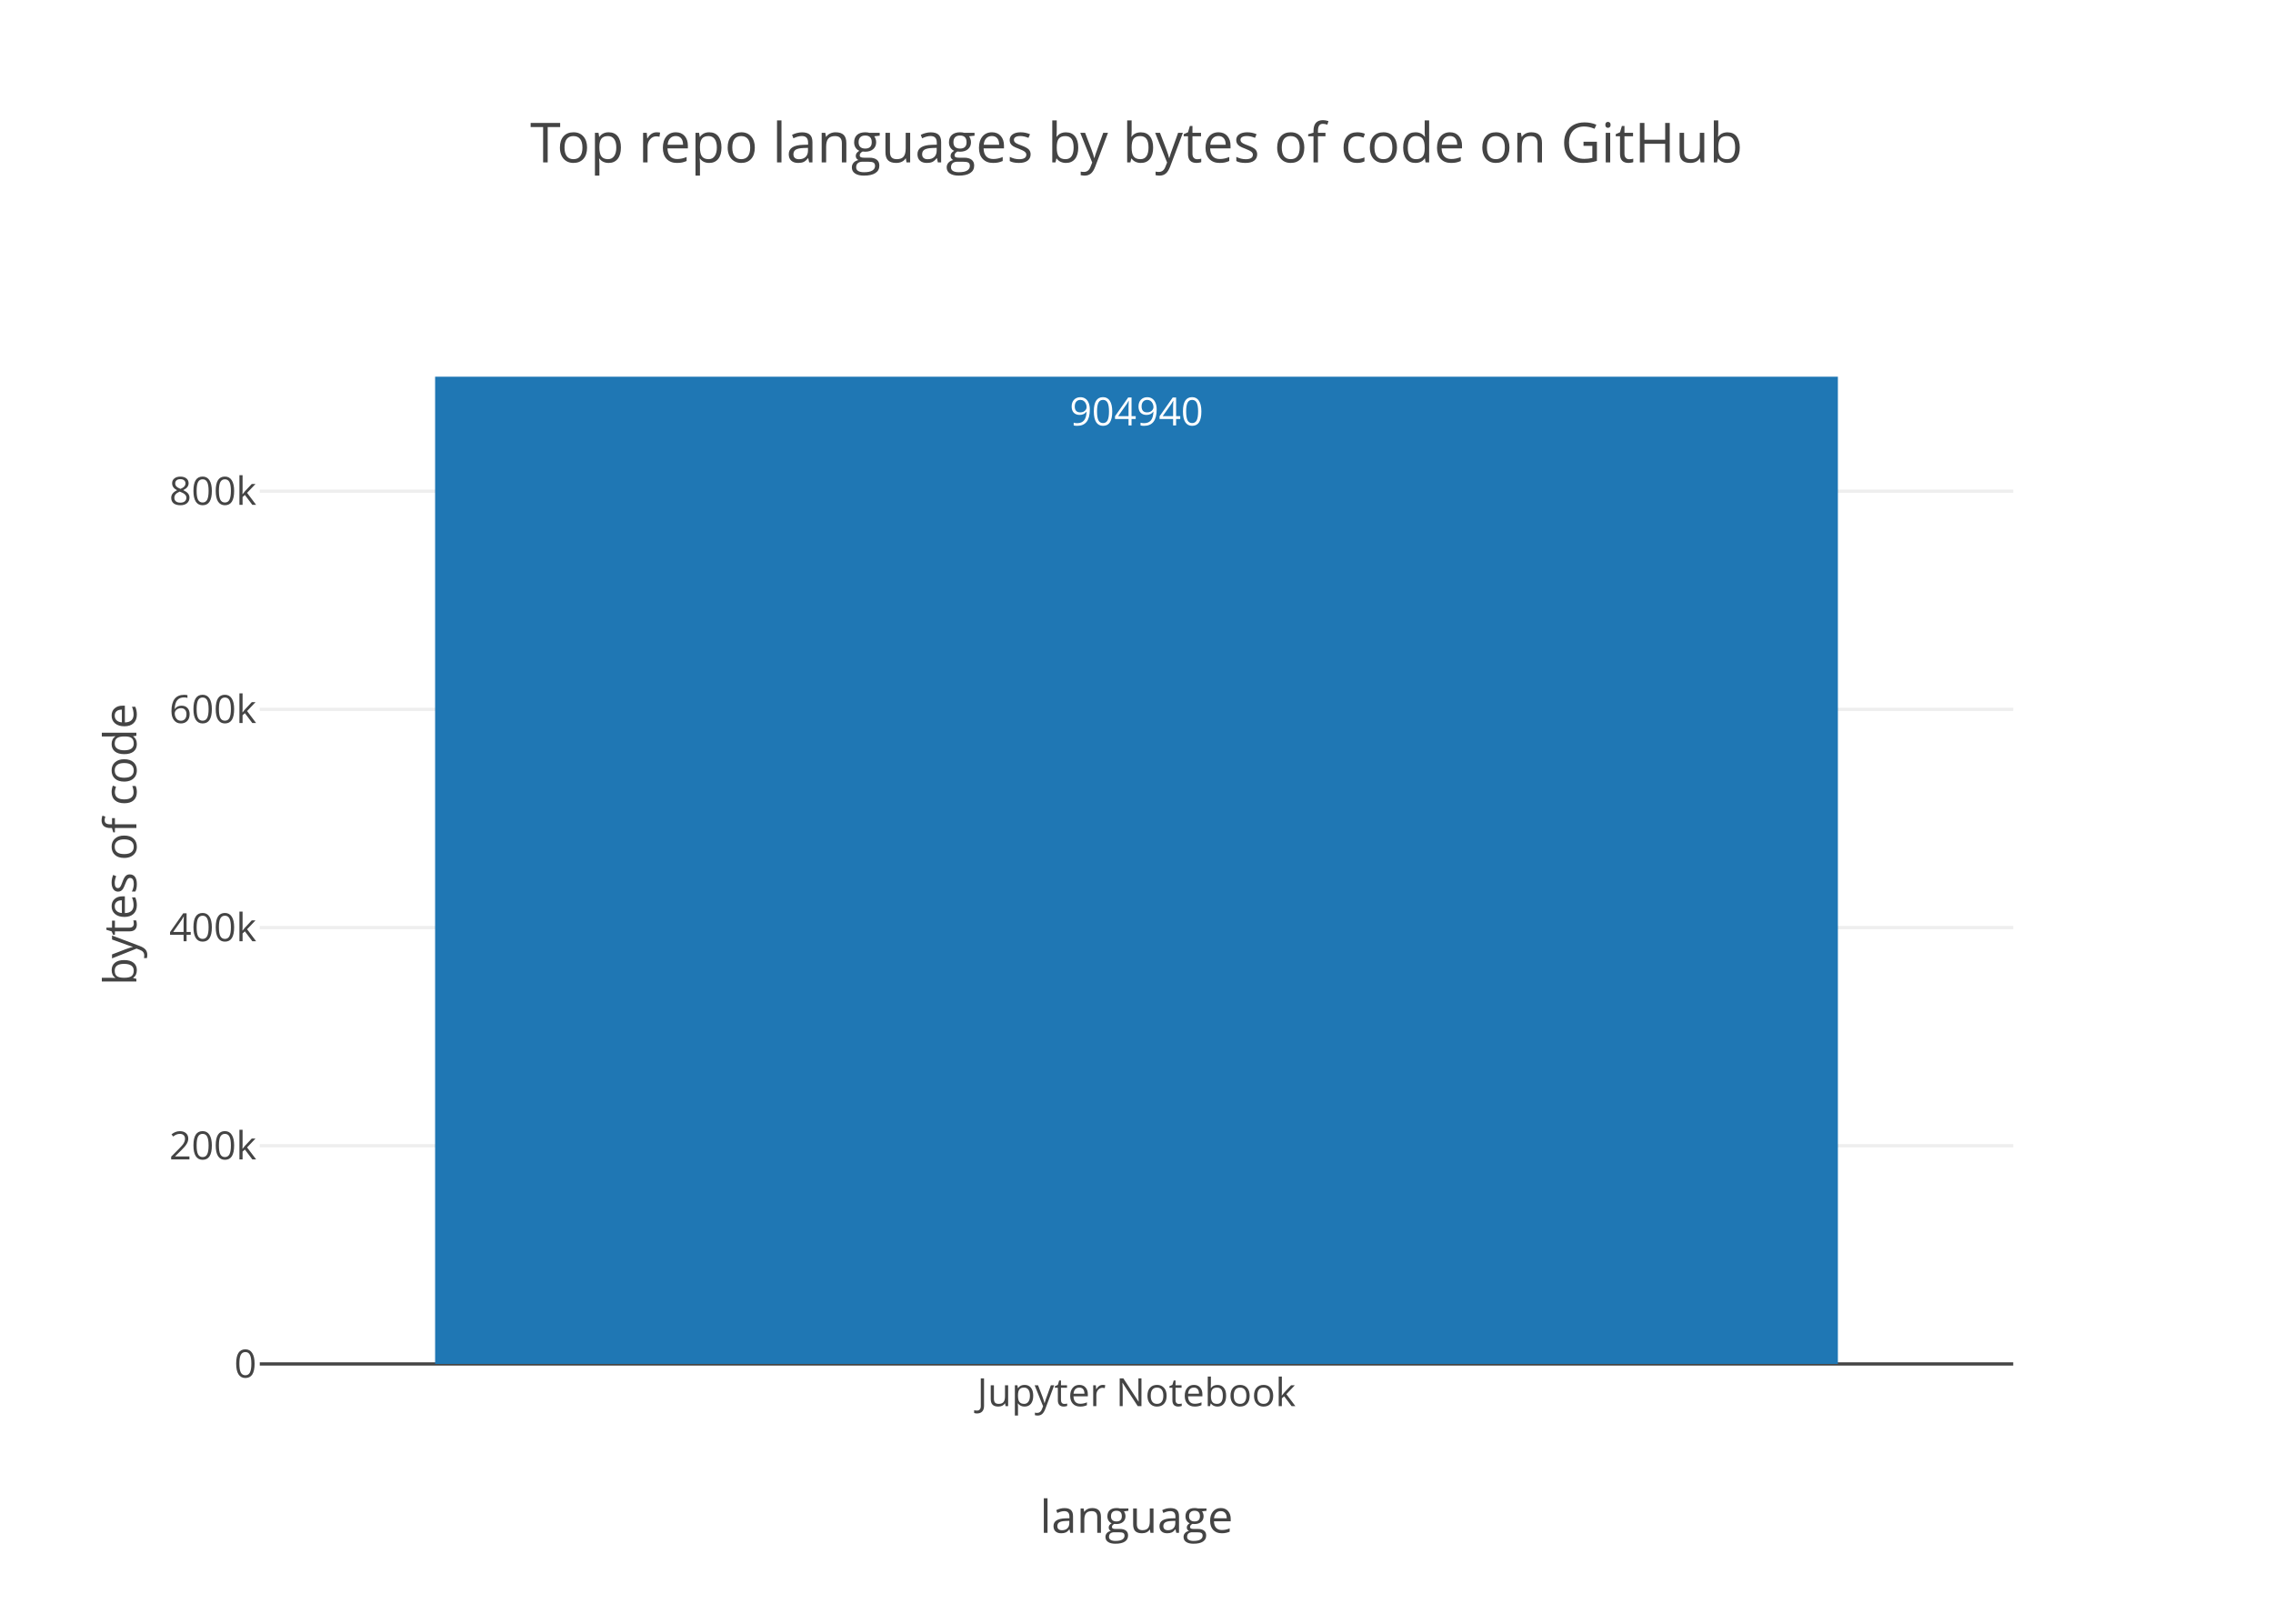
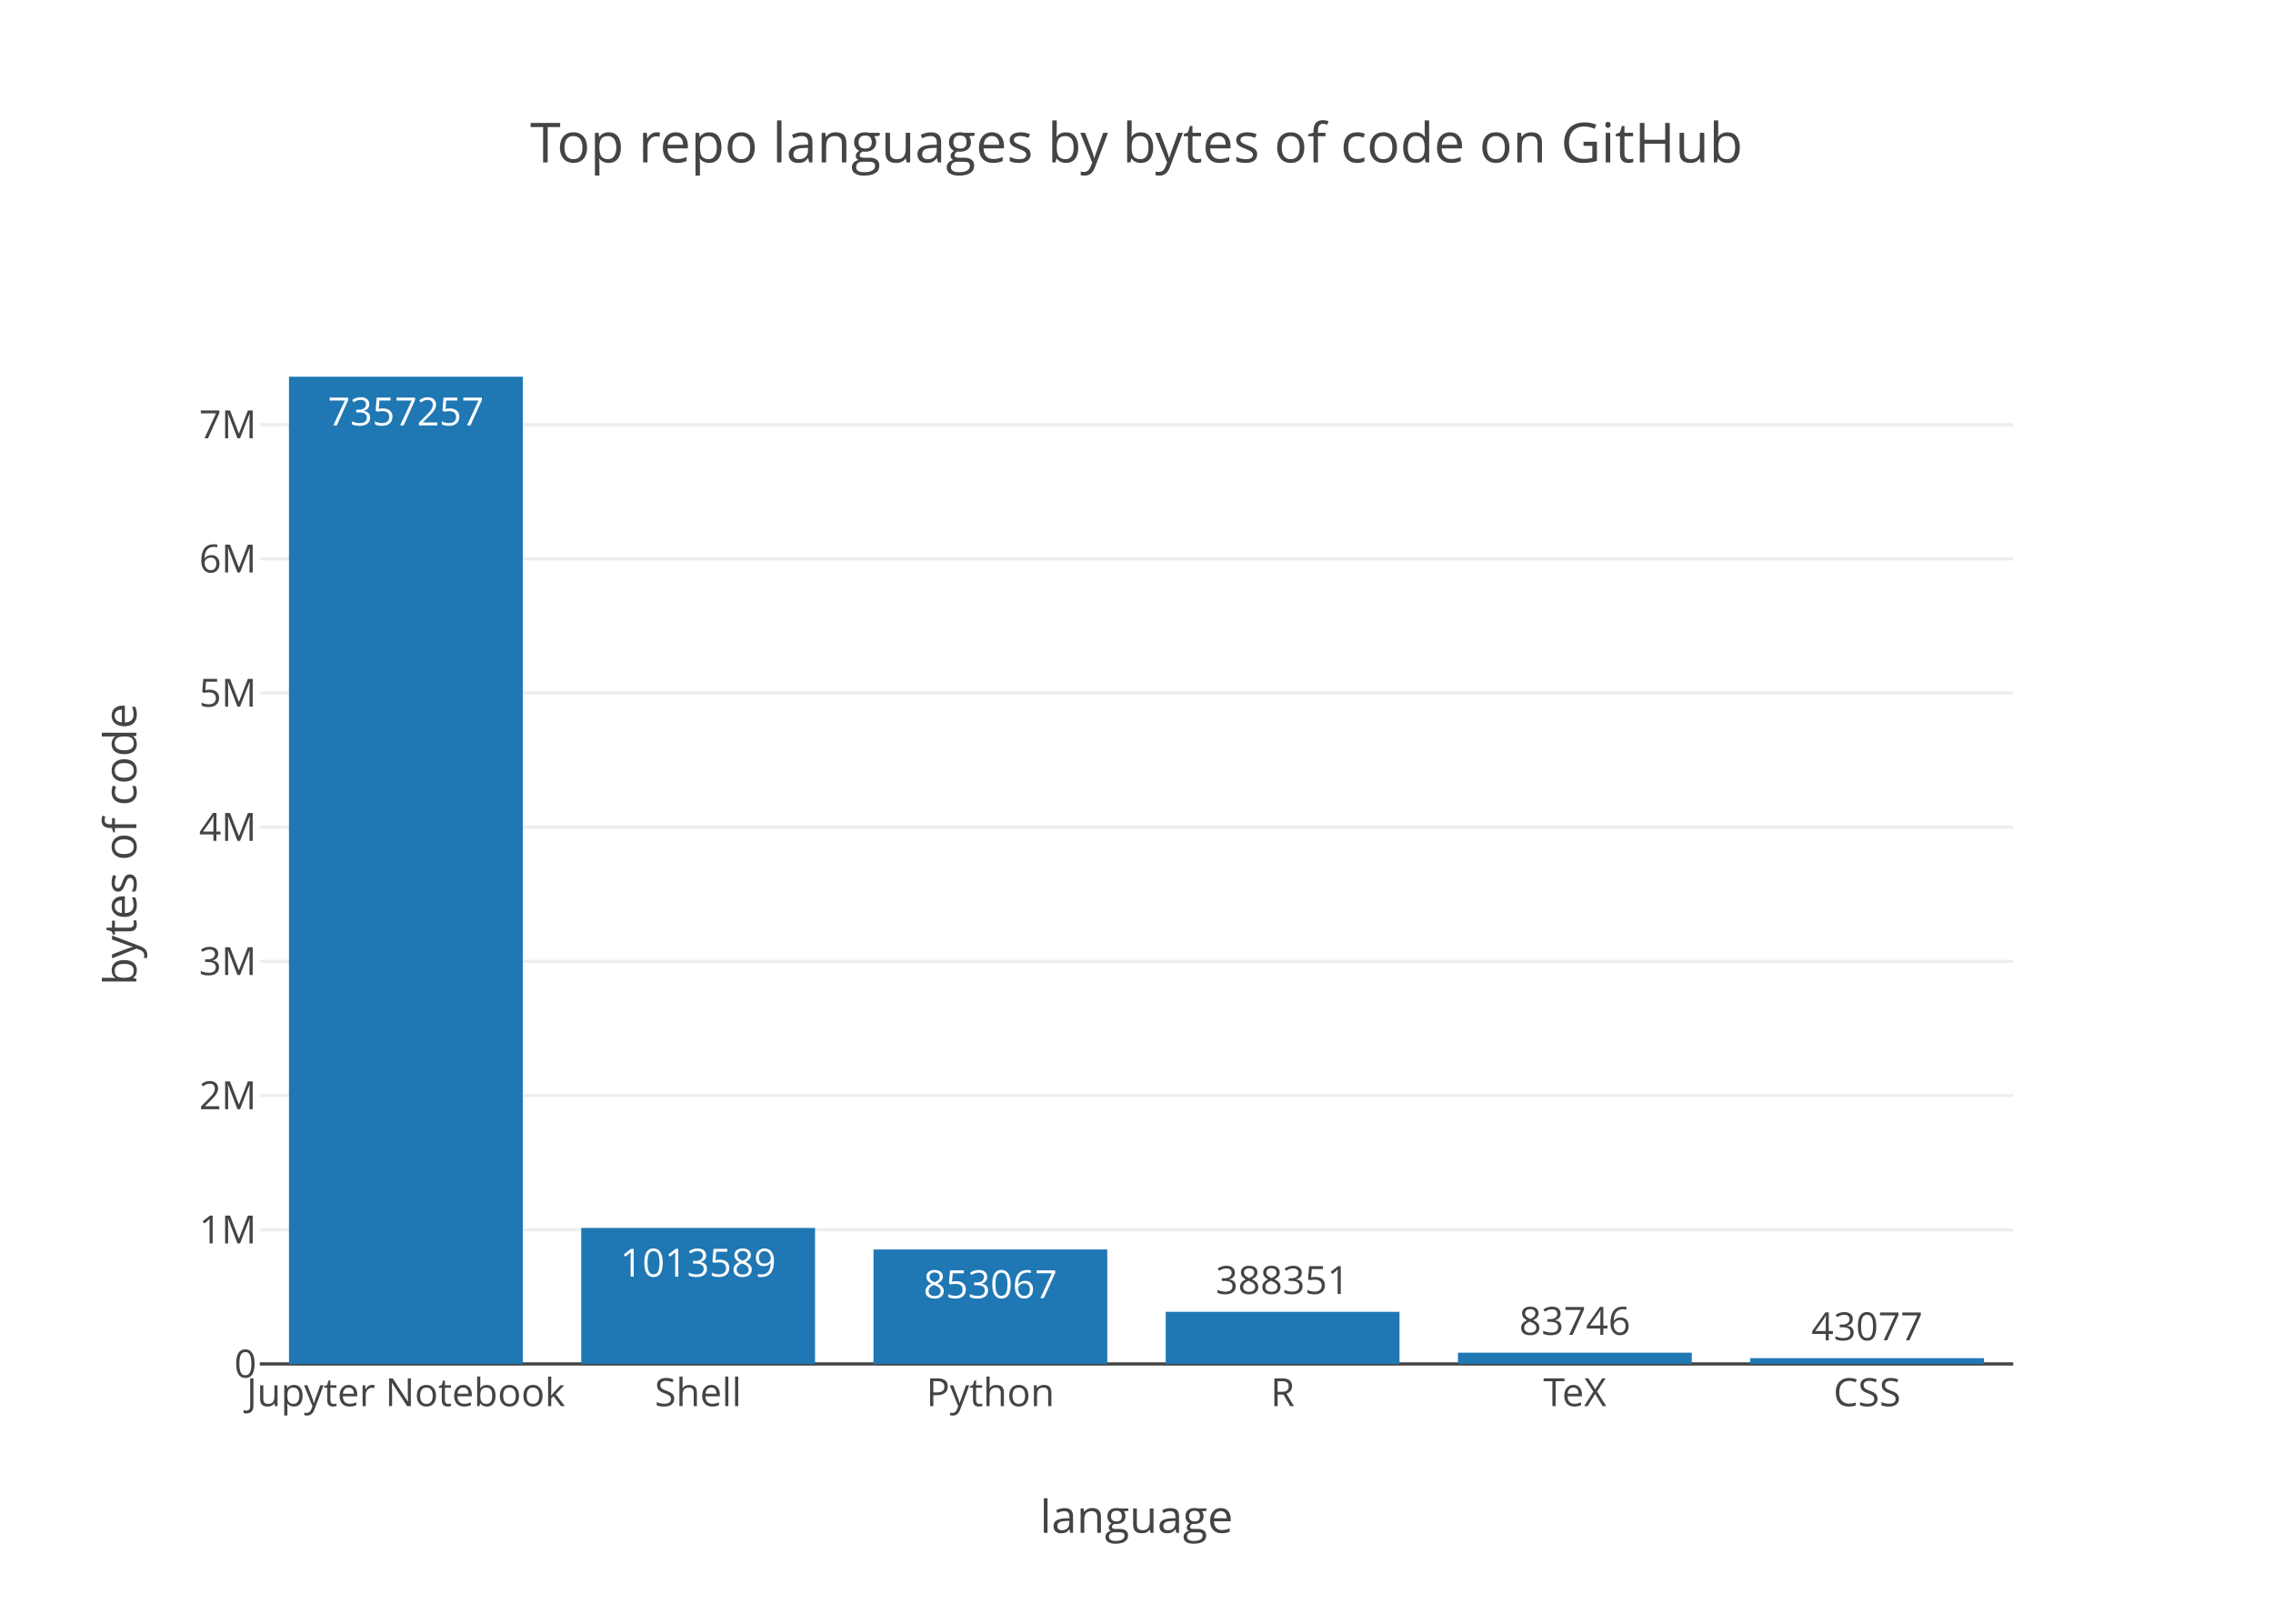
<svg xmlns="http://www.w3.org/2000/svg" class="main-svg" width="700" height="500" viewBox="0 0 700 500">
  <rect x="0" y="0" width="700" height="500" style="fill: rgb(255, 255, 255); fill-opacity: 1;" />
-   <defs id="defs-4fb2bf">
+   <defs id="defs-38242f">
    <g class="clips">
-       <clipPath id="clip4fb2bfxyplot" class="plotclip">
+       <clipPath id="clip38242fxyplot" class="plotclip">
        <rect width="540" height="320" />
      </clipPath>
-       <clipPath class="axesclip" id="clip4fb2bfx">
+       <clipPath class="axesclip" id="clip38242fx">
        <rect x="80" y="0" width="540" height="500" />
      </clipPath>
-       <clipPath class="axesclip" id="clip4fb2bfy">
+       <clipPath class="axesclip" id="clip38242fy">
        <rect x="0" y="100" width="700" height="320" />
      </clipPath>
-       <clipPath class="axesclip" id="clip4fb2bfxy">
+       <clipPath class="axesclip" id="clip38242fxy">
        <rect x="80" y="100" width="540" height="320" />
      </clipPath>
    </g>
    <g class="gradients" />
  </defs>
  <g class="bglayer" />
  <g class="layer-below">
    <g class="imagelayer" />
    <g class="shapelayer" />
  </g>
  <g class="cartesianlayer">
    <g class="subplot xy">
      <g class="layer-subplot">
        <g class="shapelayer" />
        <g class="imagelayer" />
      </g>
      <g class="gridlayer">
        <g class="x" />
        <g class="y">
-           <path class="ygrid crisp" transform="translate(0,352.81)" d="M80,0h540" style="stroke: rgb(238, 238, 238); stroke-opacity: 1; stroke-width: 1px;" />
-           <path class="ygrid crisp" transform="translate(0,285.63)" d="M80,0h540" style="stroke: rgb(238, 238, 238); stroke-opacity: 1; stroke-width: 1px;" />
-           <path class="ygrid crisp" transform="translate(0,218.44)" d="M80,0h540" style="stroke: rgb(238, 238, 238); stroke-opacity: 1; stroke-width: 1px;" />
-           <path class="ygrid crisp" transform="translate(0,151.25)" d="M80,0h540" style="stroke: rgb(238, 238, 238); stroke-opacity: 1; stroke-width: 1px;" />
+           <path class="ygrid crisp" transform="translate(0,378.68)" d="M80,0h540" style="stroke: rgb(238, 238, 238); stroke-opacity: 1; stroke-width: 1px;" />
+           <path class="ygrid crisp" transform="translate(0,337.36)" d="M80,0h540" style="stroke: rgb(238, 238, 238); stroke-opacity: 1; stroke-width: 1px;" />
+           <path class="ygrid crisp" transform="translate(0,296.04)" d="M80,0h540" style="stroke: rgb(238, 238, 238); stroke-opacity: 1; stroke-width: 1px;" />
+           <path class="ygrid crisp" transform="translate(0,254.72)" d="M80,0h540" style="stroke: rgb(238, 238, 238); stroke-opacity: 1; stroke-width: 1px;" />
+           <path class="ygrid crisp" transform="translate(0,213.4)" d="M80,0h540" style="stroke: rgb(238, 238, 238); stroke-opacity: 1; stroke-width: 1px;" />
+           <path class="ygrid crisp" transform="translate(0,172.08)" d="M80,0h540" style="stroke: rgb(238, 238, 238); stroke-opacity: 1; stroke-width: 1px;" />
+           <path class="ygrid crisp" transform="translate(0,130.76)" d="M80,0h540" style="stroke: rgb(238, 238, 238); stroke-opacity: 1; stroke-width: 1px;" />
        </g>
      </g>
      <g class="zerolinelayer">
        <path class="yzl zl crisp" transform="translate(0,420)" d="M80,0h540" style="stroke: rgb(68, 68, 68); stroke-opacity: 1; stroke-width: 1px;" />
      </g>
      <path class="xlines-below" />
      <path class="ylines-below" />
      <g class="overlines-below" />
      <g class="xaxislayer-below" />
      <g class="yaxislayer-below" />
      <g class="overaxes-below" />
-       <g class="plot" transform="translate(80, 100)" clip-path="url('#clip4fb2bfxyplot')">
+       <g class="plot" transform="translate(80, 100)" clip-path="url('#clip38242fxyplot')">
        <g class="barlayer mlayer">
          <g class="trace bars" style="opacity: 1;">
            <g class="points">
              <g class="point">
-                 <path d="M54,320V16H486V320Z" style="vector-effect: non-scaling-stroke; opacity: 1; stroke-width: 0px; fill: rgb(31, 119, 180); fill-opacity: 1;" />
-                 <text class="bartext bartext-inside" transform="translate(269.9922 31)" text-anchor="middle" data-notex="1" x="0" y="0" style="font-family: 'Open Sans', verdana, arial, sans-serif; font-size: 12px; fill: rgb(255, 255, 255); fill-opacity: 1; white-space: pre;">904940</text>
+                 <path d="M9,320V16H81V320Z" style="vector-effect: non-scaling-stroke; opacity: 1; stroke-width: 0px; fill: rgb(31, 119, 180); fill-opacity: 1;" />
+                 <text class="bartext bartext-inside" transform="translate(44.99219 31)" text-anchor="middle" data-notex="1" x="0" y="0" style="font-family: 'Open Sans', verdana, arial, sans-serif; font-size: 12px; fill: rgb(255, 255, 255); fill-opacity: 1; white-space: pre;">7357257</text>
+               </g>
+               <g class="point">
+                 <path d="M99,320V278.12H171V320Z" style="vector-effect: non-scaling-stroke; opacity: 1; stroke-width: 0px; fill: rgb(31, 119, 180); fill-opacity: 1;" />
+                 <text class="bartext bartext-inside" transform="translate(134.9922 293.12)" text-anchor="middle" data-notex="1" x="0" y="0" style="font-family: 'Open Sans', verdana, arial, sans-serif; font-size: 12px; fill: rgb(255, 255, 255); fill-opacity: 1; white-space: pre;">1013589</text>
+               </g>
+               <g class="point">
+                 <path d="M189,320V284.75H261V320Z" style="vector-effect: non-scaling-stroke; opacity: 1; stroke-width: 0px; fill: rgb(31, 119, 180); fill-opacity: 1;" />
+                 <text class="bartext bartext-inside" transform="translate(224.9922 299.75)" text-anchor="middle" data-notex="1" x="0" y="0" style="font-family: 'Open Sans', verdana, arial, sans-serif; font-size: 12px; fill: rgb(255, 255, 255); fill-opacity: 1; white-space: pre;">853067</text>
+               </g>
+               <g class="point">
+                 <path d="M279,320V303.95H351V320Z" style="vector-effect: non-scaling-stroke; opacity: 1; stroke-width: 0px; fill: rgb(31, 119, 180); fill-opacity: 1;" />
+                 <text class="bartext bartext-outside" transform="translate(314.9922 298.45)" text-anchor="middle" data-notex="1" x="0" y="0" style="font-family: 'Open Sans', verdana, arial, sans-serif; font-size: 12px; fill: rgb(68, 68, 68); fill-opacity: 1; white-space: pre;">388351</text>
+               </g>
+               <g class="point">
+                 <path d="M369,320V316.54H441V320Z" style="vector-effect: non-scaling-stroke; opacity: 1; stroke-width: 0px; fill: rgb(31, 119, 180); fill-opacity: 1;" />
+                 <text class="bartext bartext-outside" transform="translate(404.9922 311.04)" text-anchor="middle" data-notex="1" x="0" y="0" style="font-family: 'Open Sans', verdana, arial, sans-serif; font-size: 12px; fill: rgb(68, 68, 68); fill-opacity: 1; white-space: pre;">83746</text>
+               </g>
+               <g class="point">
+                 <path d="M459,320V318.22H531V320Z" style="vector-effect: non-scaling-stroke; opacity: 1; stroke-width: 0px; fill: rgb(31, 119, 180); fill-opacity: 1;" />
+                 <text class="bartext bartext-outside" transform="translate(494.9922 312.72)" text-anchor="middle" data-notex="1" x="0" y="0" style="font-family: 'Open Sans', verdana, arial, sans-serif; font-size: 12px; fill: rgb(68, 68, 68); fill-opacity: 1; white-space: pre;">43077</text>
              </g>
            </g>
          </g>
        </g>
      </g>
      <g class="overplot" />
      <path class="xlines-above crisp" d="M0,0" style="fill: none;" />
      <path class="ylines-above crisp" d="M0,0" style="fill: none;" />
      <g class="overlines-above" />
      <g class="xaxislayer-above">
        <g class="xtick">
-           <text text-anchor="middle" x="0" y="433" transform="translate(350,0)" style="font-family: 'Open Sans', verdana, arial, sans-serif; font-size: 12px; fill: rgb(68, 68, 68); fill-opacity: 1; white-space: pre;">Jupyter Notebook</text>
+           <text text-anchor="middle" x="0" y="433" transform="translate(125,0)" style="font-family: 'Open Sans', verdana, arial, sans-serif; font-size: 12px; fill: rgb(68, 68, 68); fill-opacity: 1; white-space: pre;">Jupyter Notebook</text>
+         </g>
+         <g class="xtick">
+           <text text-anchor="middle" x="0" y="433" transform="translate(215,0)" style="font-family: 'Open Sans', verdana, arial, sans-serif; font-size: 12px; fill: rgb(68, 68, 68); fill-opacity: 1; white-space: pre;">Shell</text>
+         </g>
+         <g class="xtick">
+           <text text-anchor="middle" x="0" y="433" transform="translate(305,0)" style="font-family: 'Open Sans', verdana, arial, sans-serif; font-size: 12px; fill: rgb(68, 68, 68); fill-opacity: 1; white-space: pre;">Python</text>
+         </g>
+         <g class="xtick">
+           <text text-anchor="middle" x="0" y="433" transform="translate(395,0)" style="font-family: 'Open Sans', verdana, arial, sans-serif; font-size: 12px; fill: rgb(68, 68, 68); fill-opacity: 1; white-space: pre;">R</text>
+         </g>
+         <g class="xtick">
+           <text text-anchor="middle" x="0" y="433" transform="translate(485,0)" style="font-family: 'Open Sans', verdana, arial, sans-serif; font-size: 12px; fill: rgb(68, 68, 68); fill-opacity: 1; white-space: pre;">TeX</text>
+         </g>
+         <g class="xtick">
+           <text text-anchor="middle" x="0" y="433" transform="translate(575,0)" style="font-family: 'Open Sans', verdana, arial, sans-serif; font-size: 12px; fill: rgb(68, 68, 68); fill-opacity: 1; white-space: pre;">CSS</text>
        </g>
      </g>
      <g class="yaxislayer-above">
        <g class="ytick">
          <text text-anchor="end" x="79" y="4.2" transform="translate(0,420)" style="font-family: 'Open Sans', verdana, arial, sans-serif; font-size: 12px; fill: rgb(68, 68, 68); fill-opacity: 1; white-space: pre;">0</text>
        </g>
        <g class="ytick">
-           <text text-anchor="end" x="79" y="4.2" transform="translate(0,352.81)" style="font-family: 'Open Sans', verdana, arial, sans-serif; font-size: 12px; fill: rgb(68, 68, 68); fill-opacity: 1; white-space: pre;">200k</text>
+           <text text-anchor="end" x="79" y="4.2" transform="translate(0,378.68)" style="font-family: 'Open Sans', verdana, arial, sans-serif; font-size: 12px; fill: rgb(68, 68, 68); fill-opacity: 1; white-space: pre;">1M</text>
        </g>
        <g class="ytick">
-           <text text-anchor="end" x="79" y="4.2" transform="translate(0,285.63)" style="font-family: 'Open Sans', verdana, arial, sans-serif; font-size: 12px; fill: rgb(68, 68, 68); fill-opacity: 1; white-space: pre;">400k</text>
+           <text text-anchor="end" x="79" y="4.2" transform="translate(0,337.36)" style="font-family: 'Open Sans', verdana, arial, sans-serif; font-size: 12px; fill: rgb(68, 68, 68); fill-opacity: 1; white-space: pre;">2M</text>
        </g>
        <g class="ytick">
-           <text text-anchor="end" x="79" y="4.2" transform="translate(0,218.44)" style="font-family: 'Open Sans', verdana, arial, sans-serif; font-size: 12px; fill: rgb(68, 68, 68); fill-opacity: 1; white-space: pre;">600k</text>
+           <text text-anchor="end" x="79" y="4.2" transform="translate(0,296.04)" style="font-family: 'Open Sans', verdana, arial, sans-serif; font-size: 12px; fill: rgb(68, 68, 68); fill-opacity: 1; white-space: pre;">3M</text>
        </g>
        <g class="ytick">
-           <text text-anchor="end" x="79" y="4.2" transform="translate(0,151.25)" style="font-family: 'Open Sans', verdana, arial, sans-serif; font-size: 12px; fill: rgb(68, 68, 68); fill-opacity: 1; white-space: pre;">800k</text>
+           <text text-anchor="end" x="79" y="4.2" transform="translate(0,254.72)" style="font-family: 'Open Sans', verdana, arial, sans-serif; font-size: 12px; fill: rgb(68, 68, 68); fill-opacity: 1; white-space: pre;">4M</text>
+         </g>
+         <g class="ytick">
+           <text text-anchor="end" x="79" y="4.2" transform="translate(0,213.4)" style="font-family: 'Open Sans', verdana, arial, sans-serif; font-size: 12px; fill: rgb(68, 68, 68); fill-opacity: 1; white-space: pre;">5M</text>
+         </g>
+         <g class="ytick">
+           <text text-anchor="end" x="79" y="4.2" transform="translate(0,172.08)" style="font-family: 'Open Sans', verdana, arial, sans-serif; font-size: 12px; fill: rgb(68, 68, 68); fill-opacity: 1; white-space: pre;">6M</text>
+         </g>
+         <g class="ytick">
+           <text text-anchor="end" x="79" y="4.2" transform="translate(0,130.76)" style="font-family: 'Open Sans', verdana, arial, sans-serif; font-size: 12px; fill: rgb(68, 68, 68); fill-opacity: 1; white-space: pre;">7M</text>
        </g>
      </g>
      <g class="overaxes-above" />
    </g>
  </g>
  <g class="polarlayer" />
  <g class="ternarylayer" />
  <g class="geolayer" />
  <g class="pielayer" />
  <g class="sunburstlayer" />
  <g class="glimages" />
-   <defs id="topdefs-4fb2bf">
+   <defs id="topdefs-38242f">
    <g class="clips" />
  </defs>
  <g class="layer-above">
    <g class="imagelayer" />
    <g class="shapelayer" />
  </g>
  <g class="infolayer">
    <g class="g-gtitle">
      <text class="gtitle" x="350" y="50" text-anchor="middle" dy="0em" style="font-family: 'Open Sans', verdana, arial, sans-serif; font-size: 17px; fill: rgb(68, 68, 68); opacity: 1; font-weight: normal; white-space: pre;">Top repo languages by bytes of code on GitHub</text>
    </g>
    <g class="g-xtitle">
      <text class="xtitle" x="350" y="472" text-anchor="middle" style="font-family: 'Open Sans', verdana, arial, sans-serif; font-size: 14px; fill: rgb(68, 68, 68); opacity: 1; font-weight: normal; white-space: pre;">language</text>
    </g>
    <g class="g-ytitle">
      <text class="ytitle" transform="rotate(-90,42,260)" x="42" y="260" text-anchor="middle" style="font-family: 'Open Sans', verdana, arial, sans-serif; font-size: 14px; fill: rgb(68, 68, 68); opacity: 1; font-weight: normal; white-space: pre;">bytes of code</text>
    </g>
  </g>
</svg>
